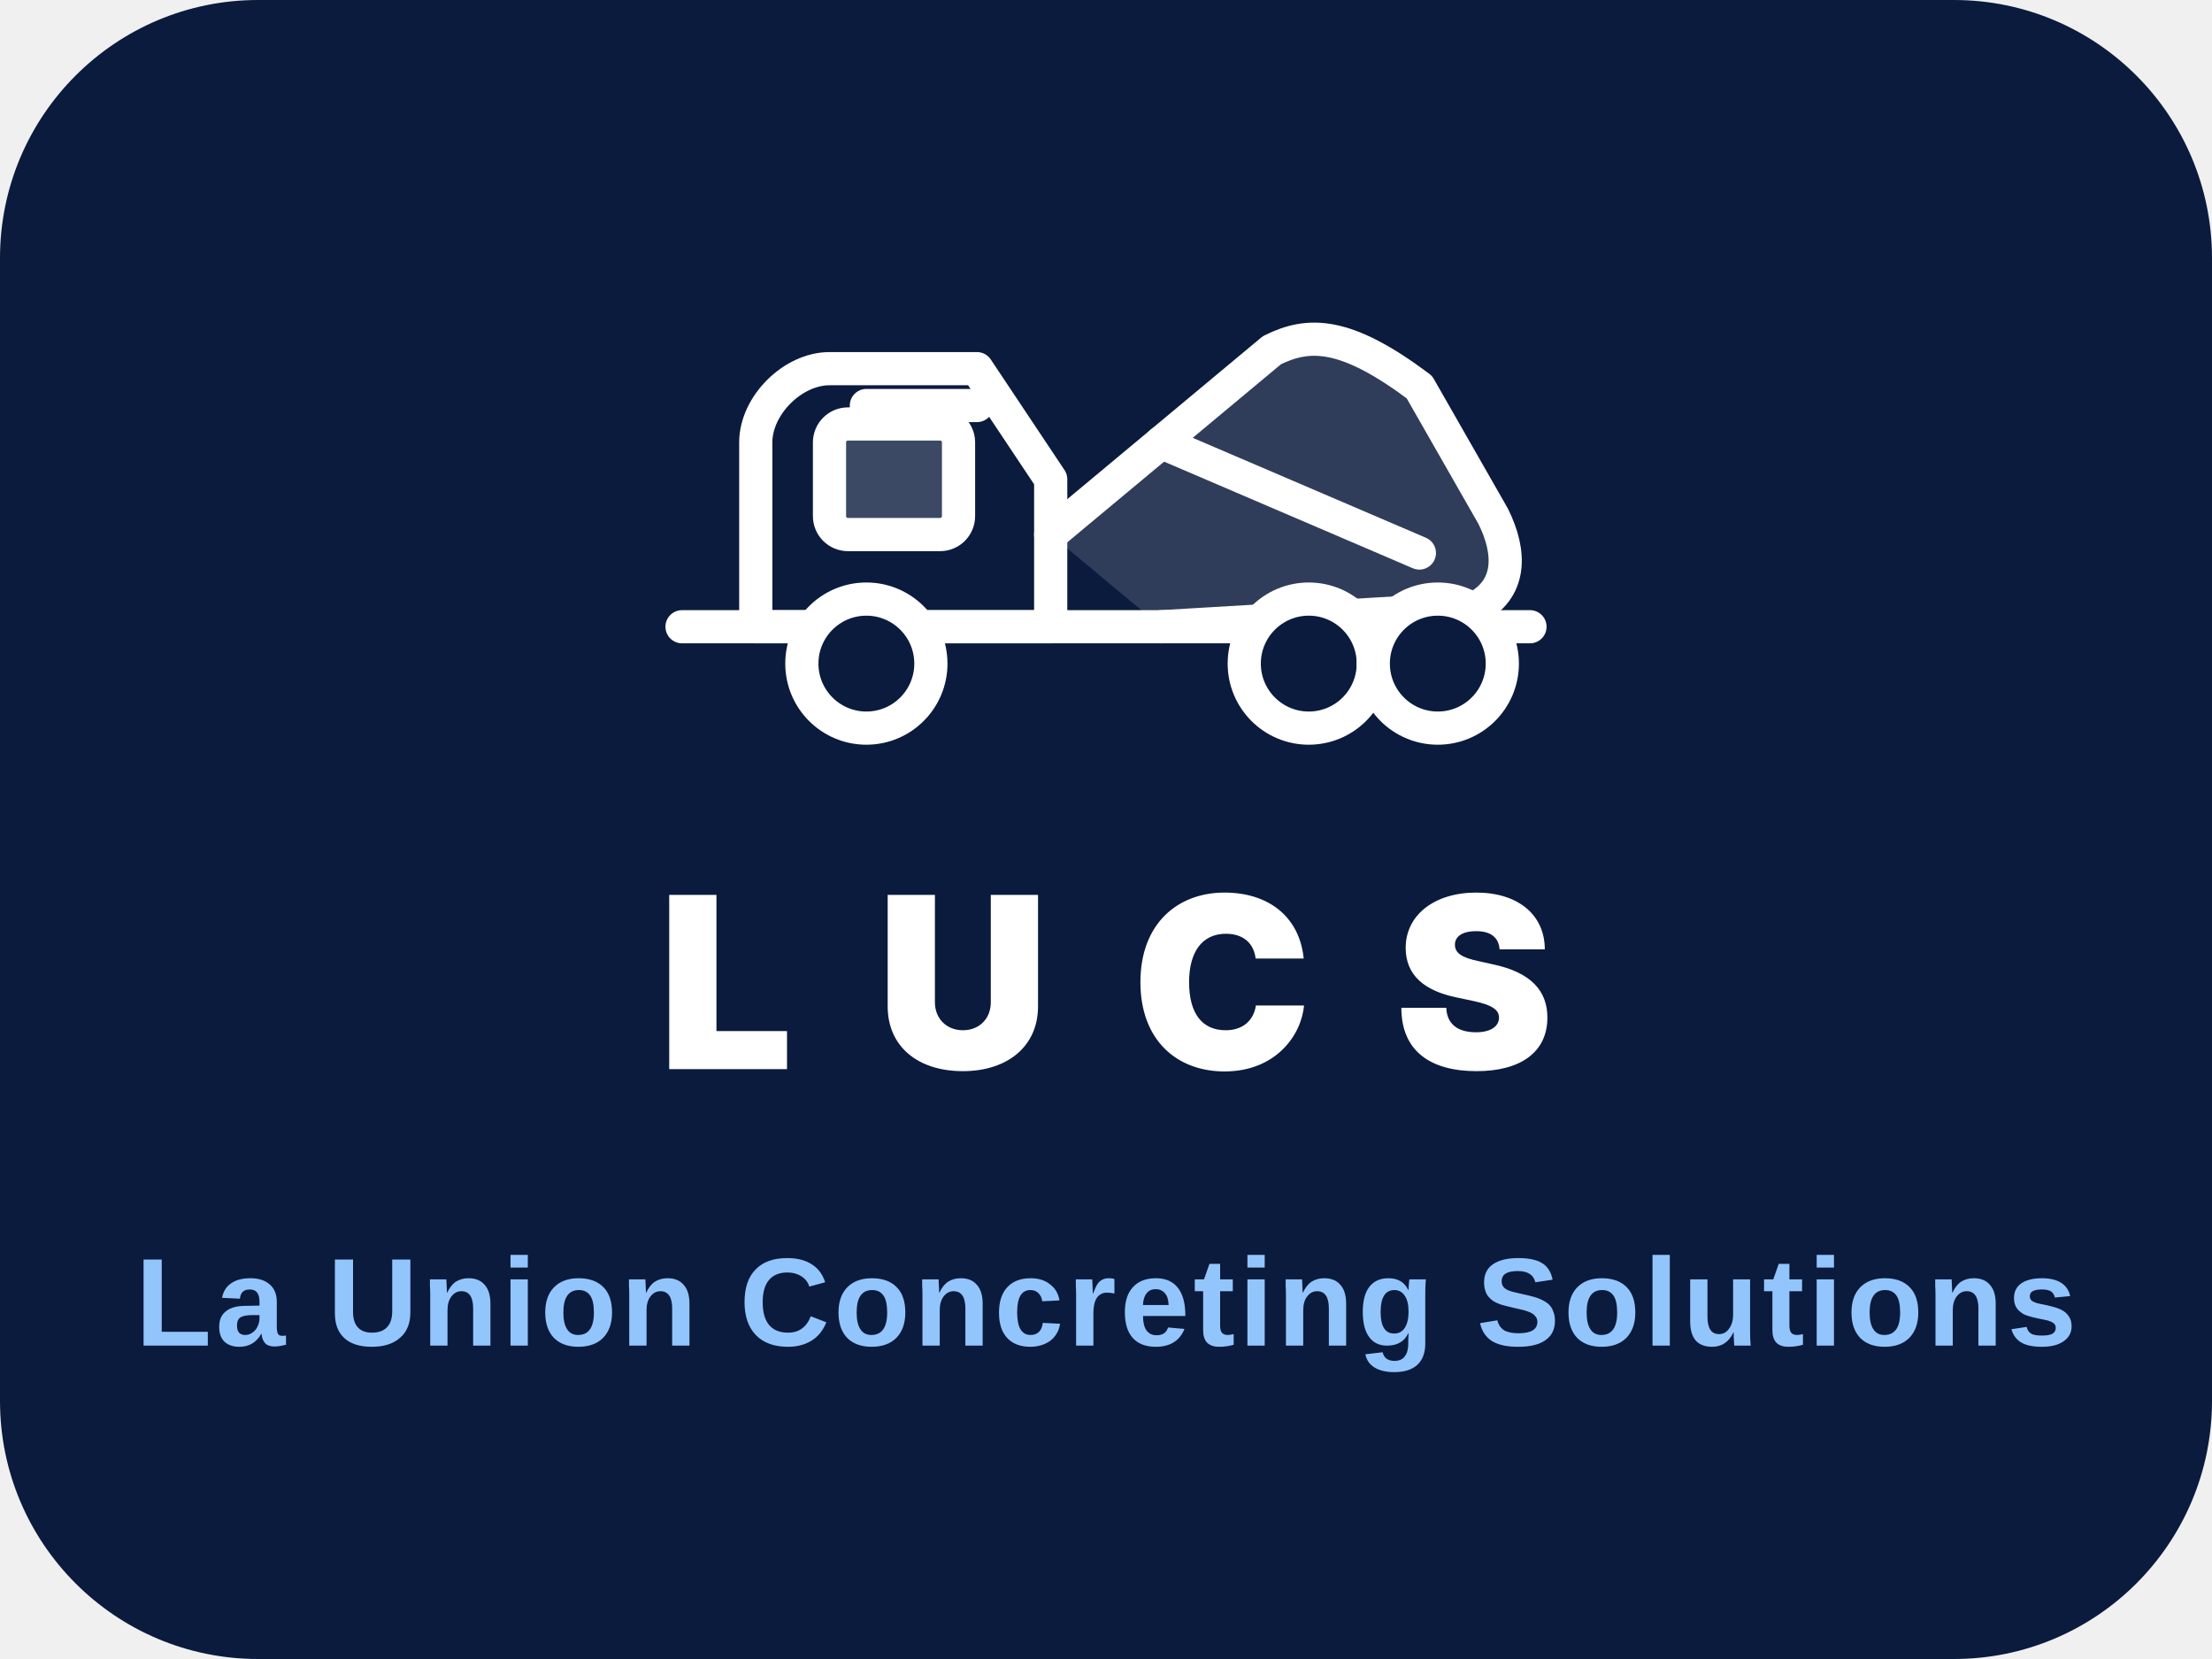
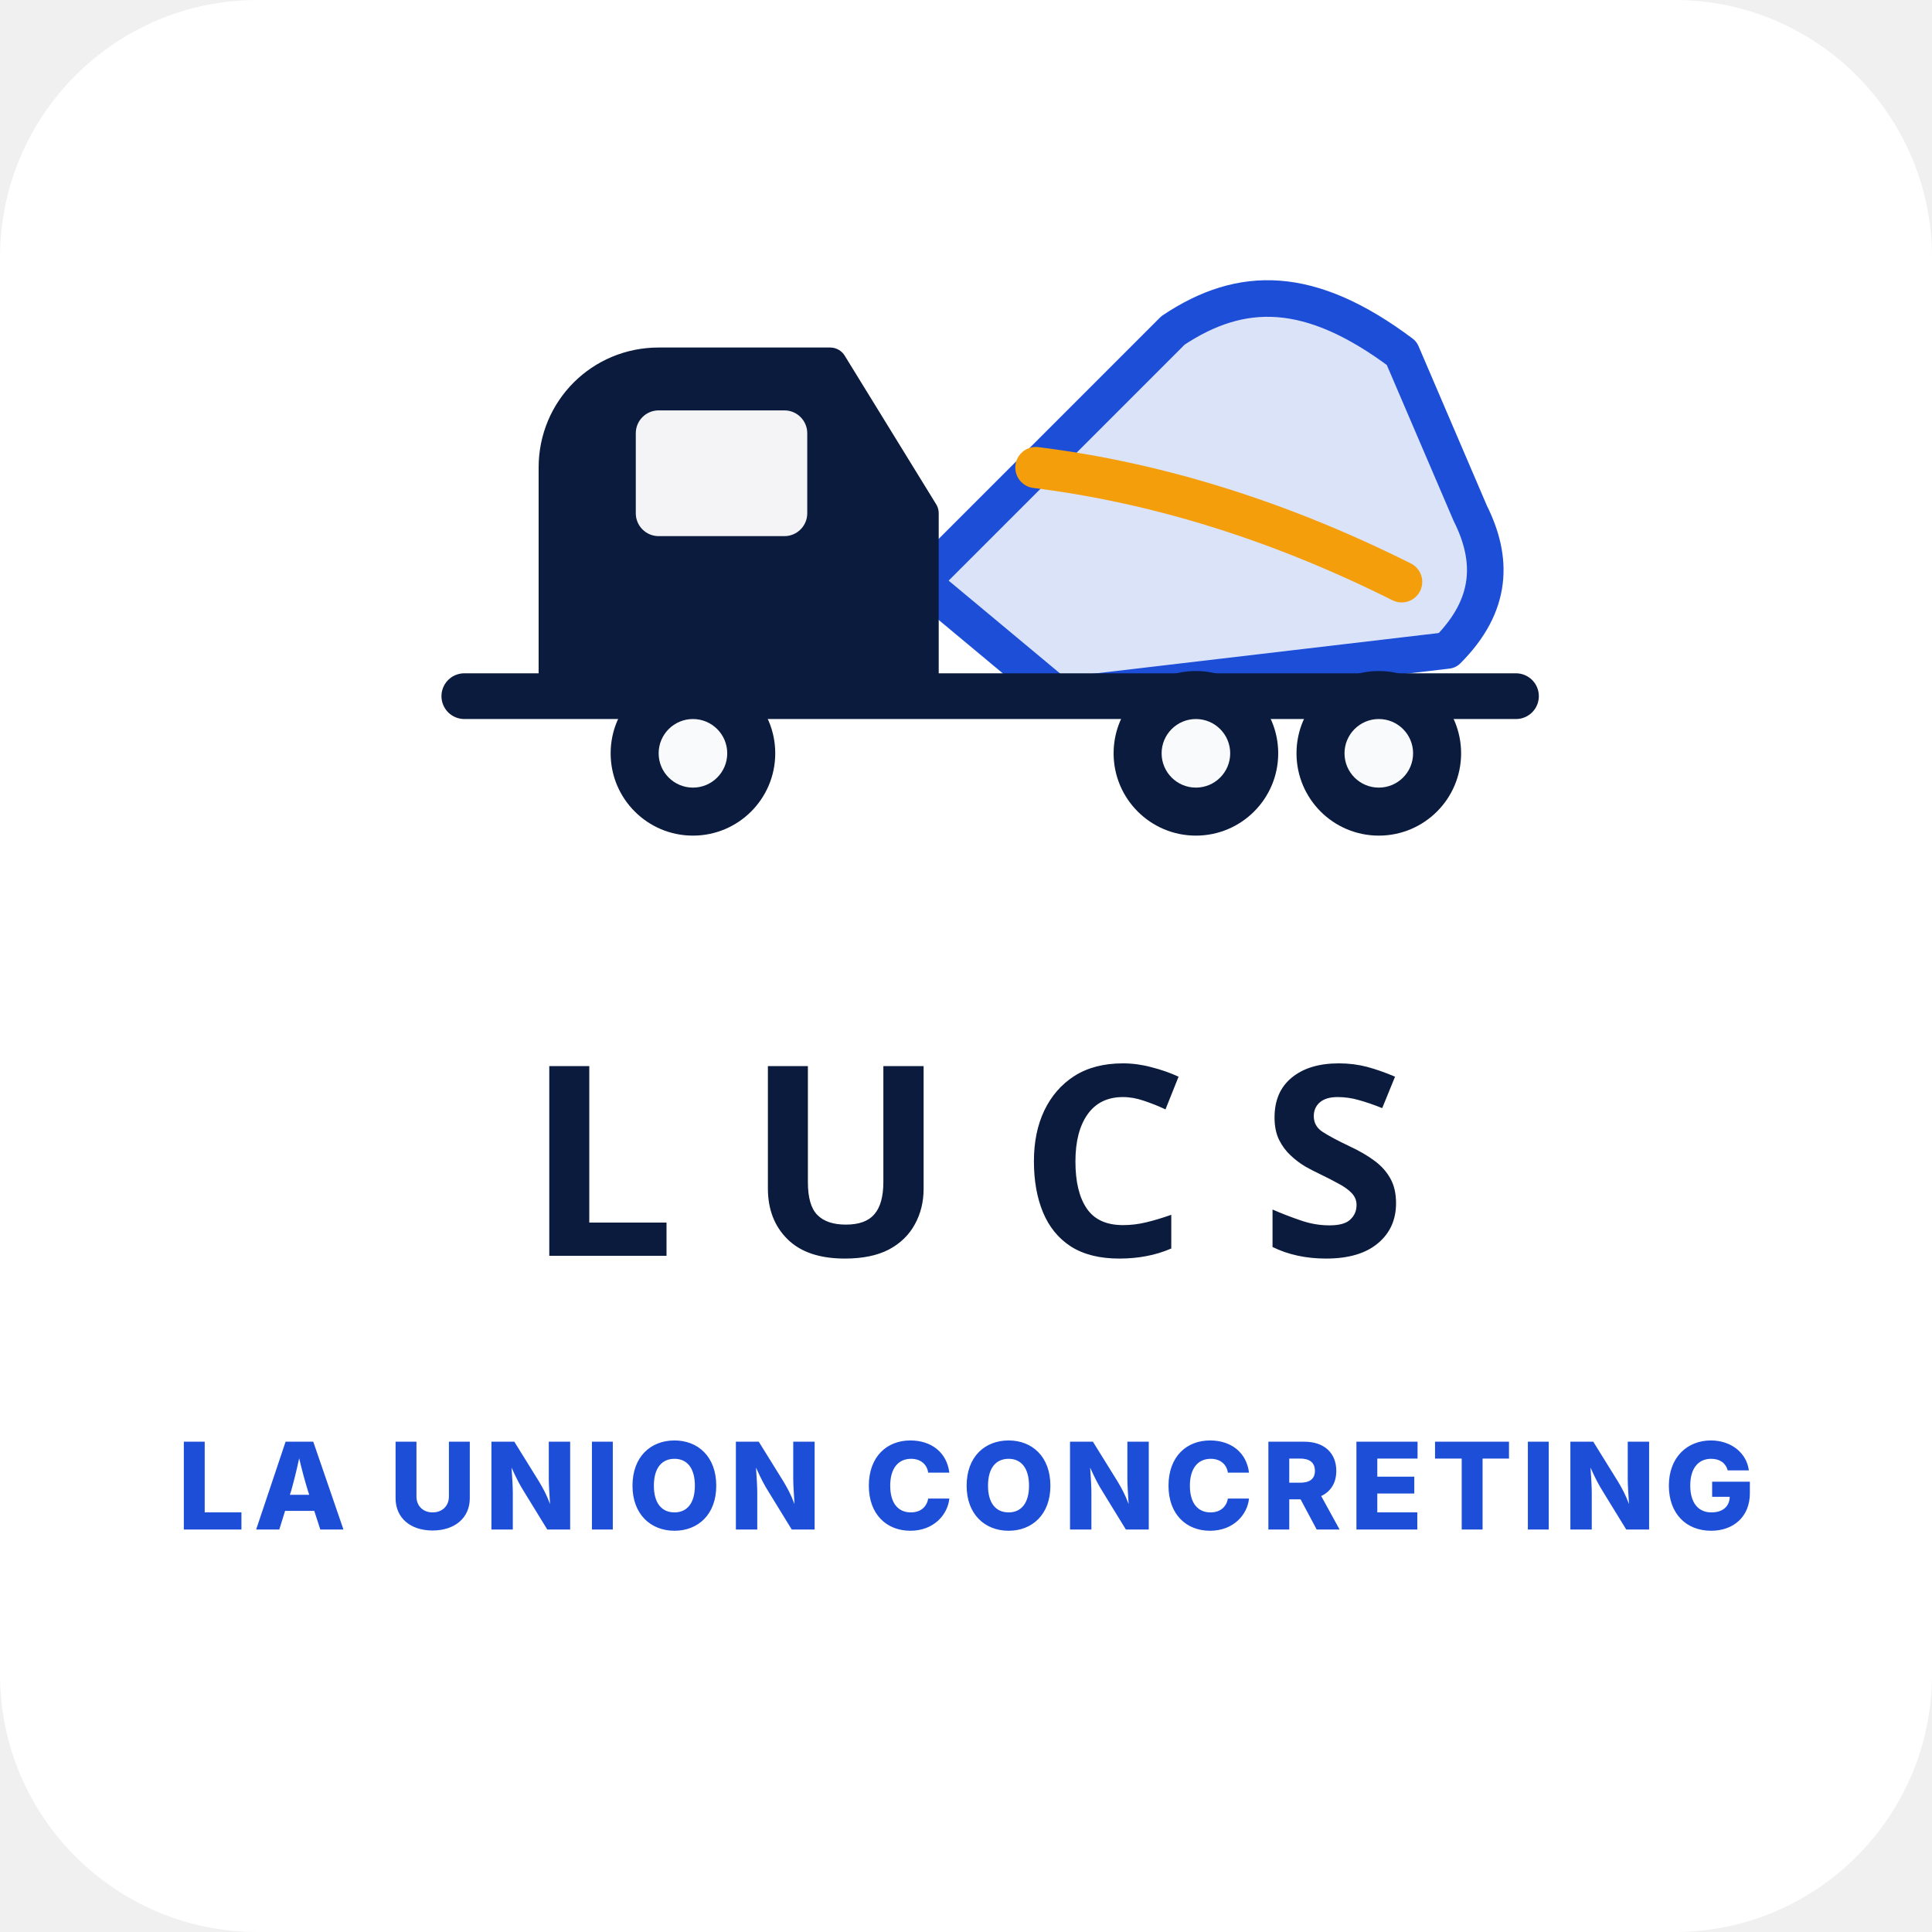
- <svg xmlns="http://www.w3.org/2000/svg" viewBox="0 0 120 90" width="120" height="90">
-   <rect width="120" height="90" rx="14" fill="#0B1B3D" />
-   <g transform="translate(35, 12)" stroke="#FFFFFF" stroke-width="1.8" fill="none" stroke-linecap="round" stroke-linejoin="round">
-     <path d="M 6 22 L 6 12 C 6 10 8 8 10 8 L 18 8 L 22 14 L 22 22 Z" />
-     <line x1="12" y1="10" x2="18" y2="10" />
-     <rect x="10" y="11" width="7" height="6" rx="1" fill="#FFFFFF" fill-opacity="0.2" />
-     <line x1="2" y1="22" x2="48" y2="22" />
-     <path d="M 22 17 L 34 7 C 36 6 38 6 42 9 L 46 16 C 47 18 47 20 45 21 L 28 22" fill="#FFFFFF" fill-opacity="0.15" />
-     <line x1="28" y1="12" x2="42" y2="18" />
-     <circle cx="12" cy="24" r="3.5" fill="#0B1B3D" stroke="#FFFFFF" stroke-width="1.8" />
-     <circle cx="36" cy="24" r="3.5" fill="#0B1B3D" stroke="#FFFFFF" stroke-width="1.8" />
-     <circle cx="43" cy="24" r="3.5" fill="#0B1B3D" stroke="#FFFFFF" stroke-width="1.8" />
+ <svg xmlns="http://www.w3.org/2000/svg" viewBox="0 0 120 120" width="120" height="120">
+   <rect width="120" height="120" rx="16" fill="#FFFFFF" />
+   <g transform="translate(26, 12) scale(1.42)">
+     <path d="M 22 17 L 33 6 C 36 4 39 4 43 7 L 46 14 C 47 16 47 18 45 20 L 28 22 Z" fill="#1D4ED8" fill-opacity="0.16" stroke="#1D4ED8" stroke-width="1.6" stroke-linejoin="round" />
+     <path d="M 27 12 Q 35 13 43 17" fill="none" stroke="#F59E0B" stroke-width="1.8" stroke-linecap="round" />
+     <path d="M 6 22 L 6 12 C 6 9.5 8 7.5 10.5 7.5 L 18 7.5 L 22 14 L 22 22 Z" fill="#0B1B3D" stroke="#0B1B3D" stroke-width="1.5" stroke-linejoin="round" />
+     <rect x="9.5" y="9.5" width="7.5" height="5.5" rx="1" fill="#FFFFFF" fill-opacity="0.95" />
+     <line x1="2" y1="22" x2="48" y2="22" stroke="#0B1B3D" stroke-width="2" stroke-linecap="round" />
+     <circle cx="12" cy="24.5" r="3.6" fill="#0B1B3D" />
+     <circle cx="12" cy="24.5" r="1.5" fill="#F8FAFC" />
+     <circle cx="34" cy="24.5" r="3.6" fill="#0B1B3D" />
+     <circle cx="34" cy="24.5" r="1.5" fill="#F8FAFC" />
+     <circle cx="42" cy="24.5" r="3.6" fill="#0B1B3D" />
+     <circle cx="42" cy="24.5" r="1.5" fill="#F8FAFC" />
  </g>
-   <text x="60" y="58" font-family="'Arial Black', -apple-system, sans-serif" font-weight="900" font-size="13" fill="#FFFFFF" text-anchor="middle" letter-spacing="4.5">LUCS</text>
-   <text x="60" y="73" font-family="'Arial', -apple-system, sans-serif" font-weight="600" font-size="6.8" fill="#93C5FD" text-anchor="middle" letter-spacing="0.2">La Union Concreting Solutions</text>
+   <text x="60" y="78" font-family="'Montserrat', 'Arial Black', sans-serif" font-weight="900" font-size="16.5" fill="#0B1B3D" text-anchor="middle" letter-spacing="4.5">LUCS</text>
+   <text x="60" y="95" font-family="'Inter', -apple-system, sans-serif" font-weight="800" font-size="7.5" fill="#1D4ED8" text-anchor="middle" letter-spacing="0.5">LA UNION CONCRETING</text>
</svg>
